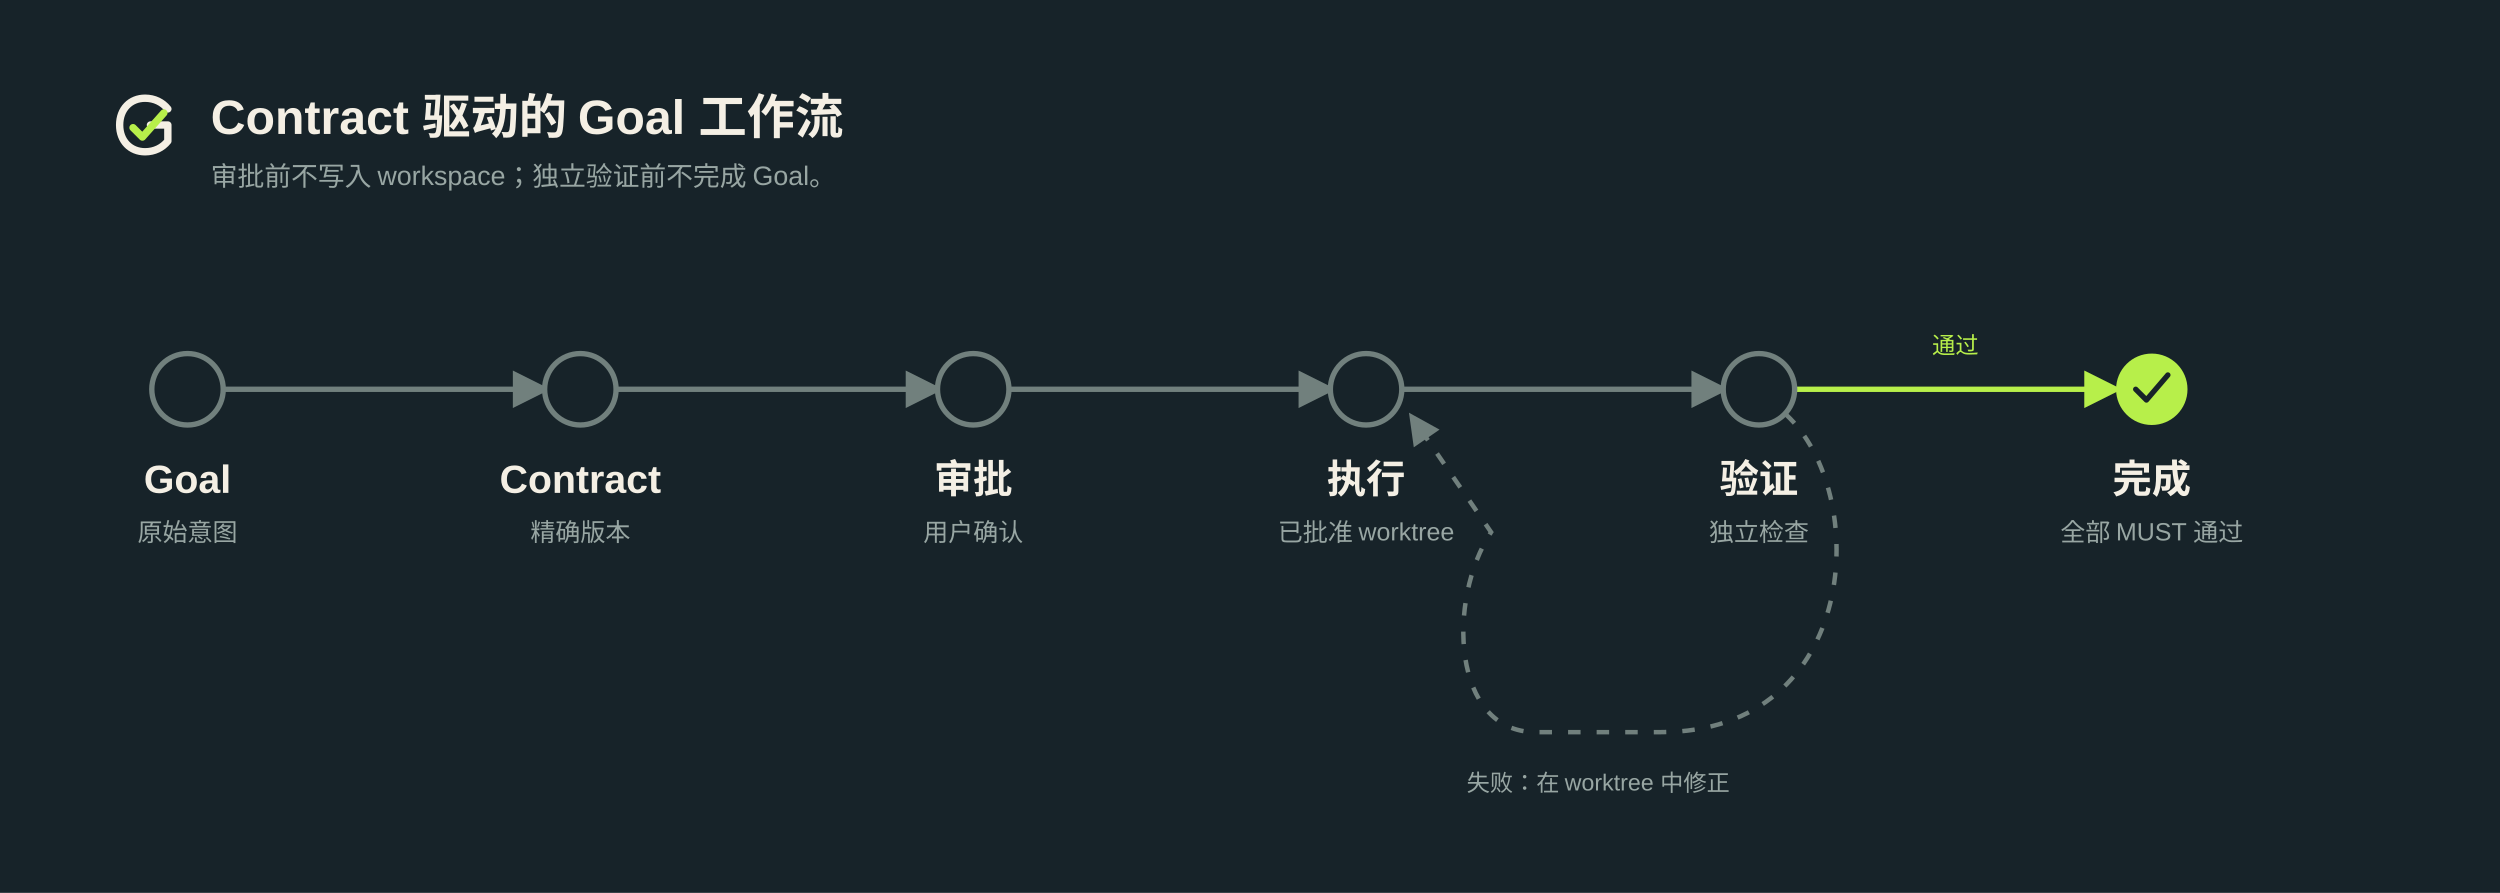
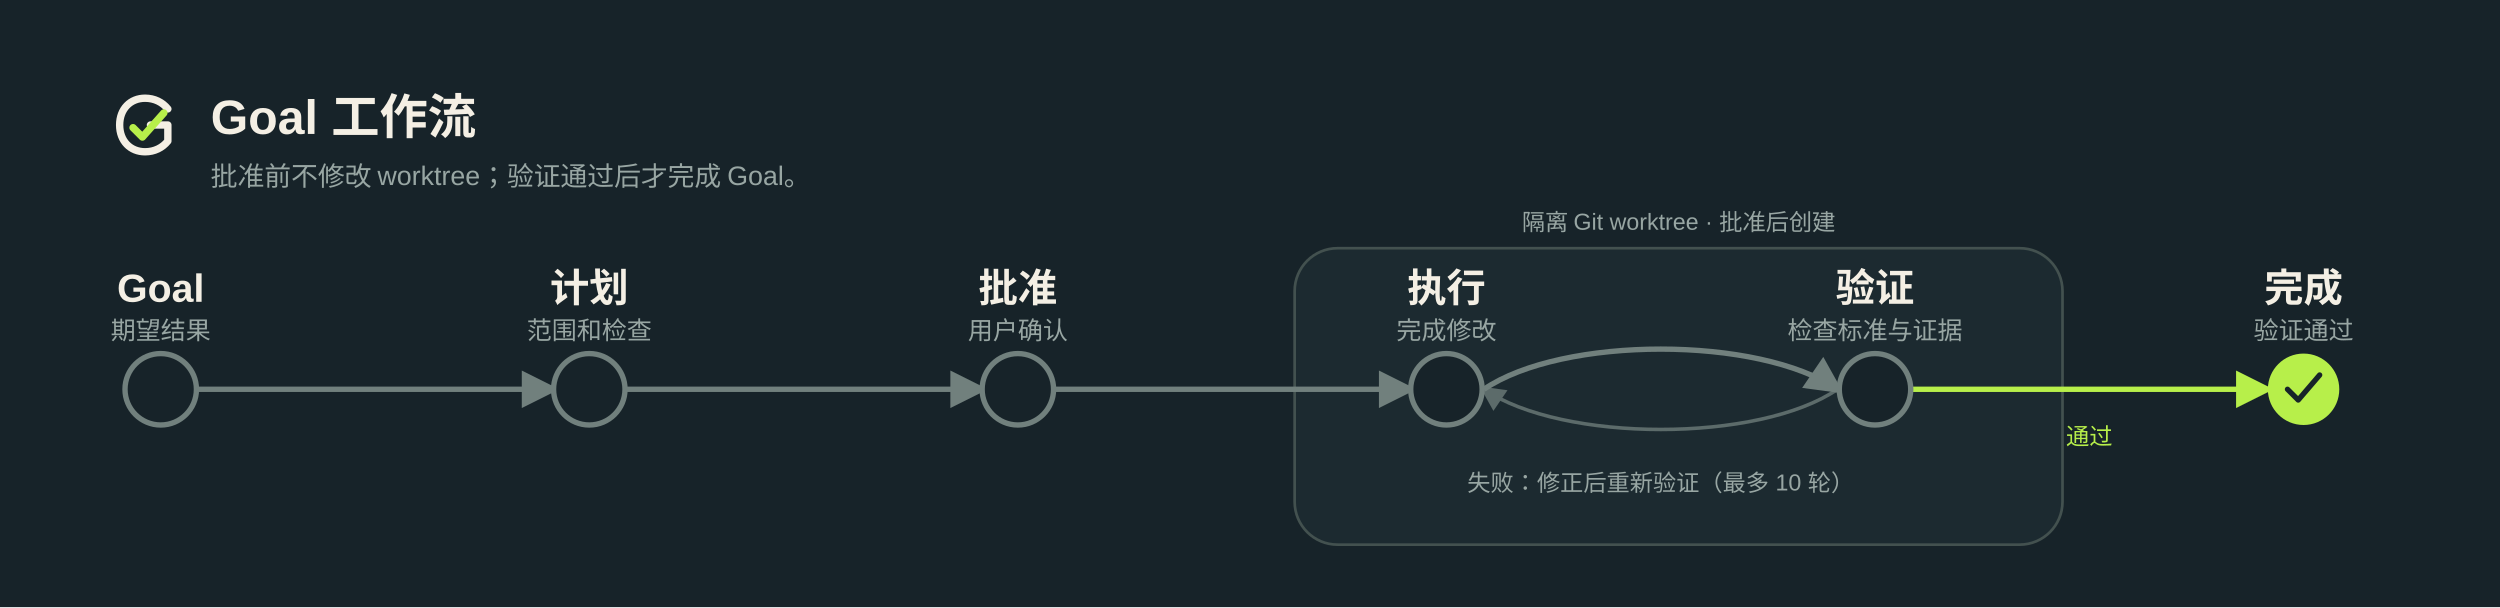
- <svg xmlns="http://www.w3.org/2000/svg" width="1400" height="500" viewBox="0 0 1400 500" role="img" aria-labelledby="title desc">
+ <svg xmlns="http://www.w3.org/2000/svg" width="1400" height="340" viewBox="0 0 1400 340" role="img" aria-labelledby="title desc">
  <defs>
    <marker id="arrow" viewBox="0 0 10 10" refX="8" refY="5" markerWidth="7" markerHeight="7" orient="auto">
      <path d="M0 0 10 5 0 10Z" fill="#71807D" />
    </marker>
    <marker id="arrow-pass" viewBox="0 0 10 10" refX="8" refY="5" markerWidth="7" markerHeight="7" orient="auto">
      <path d="M0 0 10 5 0 10Z" fill="#B7EF4A" />
    </marker>
  </defs>
-   <rect width="1400" height="500" fill="#172329" />
-   <g transform="translate(58 46) scale(.75)">
-     <path d="M48 20c-4-5-10-8-17-8-11 0-19 8-19 20s8 20 19 20c7 0 13-3 17-8V32H35" fill="none" stroke="#F4EFE4" stroke-width="5.5" stroke-linecap="round" stroke-linejoin="round" />
-     <path d="M22 34l7 7 16-18" fill="none" stroke="#B7EF4A" stroke-width="5.5" stroke-linecap="round" stroke-linejoin="round" />
+   <rect width="1400" height="340" fill="#172329" />
+   <g id="header">
+     <g transform="translate(58 46) scale(.75)">
+       <path d="M48 20c-4-5-10-8-17-8-11 0-19 8-19 20s8 20 19 20c7 0 13-3 17-8V32H35" fill="none" stroke="#F4EFE4" stroke-width="5.5" stroke-linecap="round" stroke-linejoin="round" />
+       <path d="M22 34l7 7 16-18" fill="none" stroke="#B7EF4A" stroke-width="5.5" stroke-linecap="round" stroke-linejoin="round" />
+     </g>
+     <text x="118" y="75" fill="#F4EFE4" font-family="Microsoft YaHei,Noto Sans SC,Arial,sans-serif" font-size="27" font-weight="700">Goal 工作流</text>
+     <text x="118" y="104" fill="#98A6A3" font-family="Microsoft YaHei,Noto Sans SC,Arial,sans-serif" font-size="15">批准前不修改 worktree；验证通过后才完成 Goal。</text>
  </g>
-   <text x="118" y="75" fill="#F4EFE4" font-family="Microsoft YaHei,Noto Sans SC,Arial,sans-serif" font-size="27" font-weight="700">Contract 驱动的 Goal 工作流</text>
-   <text x="118" y="104" fill="#98A6A3" font-family="Microsoft YaHei,Noto Sans SC,Arial,sans-serif" font-size="15">审批前不写入 workspace；独立验证前不完成 Goal。</text>
-   <g fill="none" stroke="#71807D" stroke-width="3" marker-end="url(#arrow)">
-     <path d="M126 218H304" />
-     <path d="M346 218H524" />
-     <path d="M566 218H744" />
-     <path d="M786 218H964" />
+   <g id="worktree-context">
+     <rect x="725" y="139" width="430" height="166" rx="24" fill="#1C2A30" stroke="#43514F" stroke-width="1.5" />
+     <text x="940" y="129" fill="#98A6A3" font-family="Microsoft YaHei,Noto Sans SC,Arial,sans-serif" font-size="13" text-anchor="middle">隔离 Git worktree · 批准后创建</text>
  </g>
-   <path d="M1006 218H1184" fill="none" stroke="#B7EF4A" stroke-width="3" marker-end="url(#arrow-pass)" />
-   <path d="M1000 232C1048 276 1042 410 930 410H860C813 410 810 336 835 298L791 234" fill="none" stroke="#71807D" stroke-width="2.5" stroke-dasharray="7 9" marker-end="url(#arrow)" />
-   <g font-family="Microsoft YaHei,Noto Sans SC,Arial,sans-serif" text-anchor="middle">
+   <g id="main-flow" fill="none" stroke="#71807D" stroke-width="3" marker-end="url(#arrow)">
+     <path d="M111 218H309" />
+     <path d="M351 218H549" />
+     <path d="M591 218H789" />
+     <path d="M831 218 C875 188 985 188 1029 218" />
+   </g>
+   <path id="pass-flow" d="M1071 218H1269" fill="none" stroke="#B7EF4A" stroke-width="3" marker-end="url(#arrow-pass)" />
+   <path id="feedback-loop" d="M1029 218 C985 248 875 248 831 218" fill="none" stroke="#71807D" stroke-width="2" stroke-linecap="round" stroke-linejoin="round" opacity=".75" marker-end="url(#arrow)" />
+   <g id="workflow-nodes">
+     <circle cx="90" cy="218" r="20" fill="#172329" stroke="#71807D" stroke-width="3" />
+     <circle cx="330" cy="218" r="20" fill="#172329" stroke="#71807D" stroke-width="3" />
+     <circle cx="570" cy="218" r="20" fill="#172329" stroke="#71807D" stroke-width="3" />
+     <circle cx="810" cy="218" r="20" fill="#172329" stroke="#71807D" stroke-width="3" />
+     <circle cx="1050" cy="218" r="20" fill="#172329" stroke="#71807D" stroke-width="3" />
+     <circle cx="1290" cy="218" r="20" fill="#B7EF4A" />
+     <path d="M1281 218l6 6 12-14" fill="none" stroke="#172329" stroke-width="3" stroke-linecap="round" stroke-linejoin="round" />
+   </g>
+   <g id="workflow-labels" font-family="Microsoft YaHei,Noto Sans SC,Arial,sans-serif" text-anchor="middle">
    <g>
-       <circle cx="105" cy="218" r="20" fill="#172329" stroke="#71807D" stroke-width="3" />
-       <text x="105" y="276" fill="#F4EFE4" font-size="22" font-weight="700">Goal</text>
-       <text x="105" y="303" fill="#98A6A3" font-size="14">原始意图</text>
+       <text x="90" y="169" fill="#F4EFE4" font-size="22" font-weight="700">Goal</text>
+       <text x="90" y="190" fill="#98A6A3" font-size="14">期望结果</text>
    </g>
    <g>
-       <circle cx="325" cy="218" r="20" fill="#172329" stroke="#71807D" stroke-width="3" />
-       <text x="325" y="276" fill="#F4EFE4" font-size="22" font-weight="700">Contract</text>
-       <text x="325" y="303" fill="#98A6A3" font-size="14">精确版本</text>
+       <text x="330" y="169" fill="#F4EFE4" font-size="22" font-weight="700">计划</text>
+       <text x="330" y="190" fill="#98A6A3" font-size="14">范围和检查</text>
    </g>
    <g>
-       <circle cx="545" cy="218" r="20" fill="#172329" stroke="#71807D" stroke-width="3" />
-       <text x="545" y="276" fill="#F4EFE4" font-size="22" font-weight="700">审批</text>
-       <text x="545" y="303" fill="#98A6A3" font-size="14">用户确认</text>
+       <text x="570" y="169" fill="#F4EFE4" font-size="22" font-weight="700">批准</text>
+       <text x="570" y="190" fill="#98A6A3" font-size="14">用户确认</text>
    </g>
    <g>
-       <circle cx="765" cy="218" r="20" fill="#172329" stroke="#71807D" stroke-width="3" />
-       <text x="765" y="276" fill="#F4EFE4" font-size="22" font-weight="700">执行</text>
-       <text x="765" y="303" fill="#98A6A3" font-size="14">已批准 worktree</text>
+       <text x="810" y="169" fill="#F4EFE4" font-size="22" font-weight="700">执行</text>
+       <text x="810" y="190" fill="#98A6A3" font-size="14">完成修改</text>
    </g>
    <g>
-       <circle cx="985" cy="218" r="20" fill="#172329" stroke="#71807D" stroke-width="3" />
-       <text x="985" y="276" fill="#F4EFE4" font-size="22" font-weight="700">验证</text>
-       <text x="985" y="303" fill="#98A6A3" font-size="14">独立检查</text>
+       <text x="1050" y="169" fill="#F4EFE4" font-size="22" font-weight="700">验证</text>
+       <text x="1050" y="190" fill="#98A6A3" font-size="14">检查标准与证据</text>
    </g>
    <g>
-       <circle cx="1205" cy="218" r="20" fill="#B7EF4A" />
-       <path d="M1196 218l6 6 12-14" fill="none" stroke="#172329" stroke-width="3" stroke-linecap="round" stroke-linejoin="round" />
-       <text x="1205" y="276" fill="#F4EFE4" font-size="22" font-weight="700">完成</text>
-       <text x="1205" y="303" fill="#98A6A3" font-size="14">全部 MUST 通过</text>
+       <text x="1290" y="169" fill="#F4EFE4" font-size="22" font-weight="700">完成</text>
+       <text x="1290" y="190" fill="#98A6A3" font-size="14">验证通过</text>
    </g>
-     <text x="1095" y="198" fill="#B7EF4A" font-family="Microsoft YaHei,Noto Sans SC,Arial,sans-serif" font-size="13">通过</text>
-     <text x="895" y="443" fill="#98A6A3" font-family="Microsoft YaHei,Noto Sans SC,Arial,sans-serif" font-size="13">失败：在 worktree 中修正</text>
+     <text x="1170" y="249" fill="#B7EF4A" font-size="13">通过</text>
+     <text x="930" y="275" fill="#98A6A3" font-size="13">失败：修正后重新验证（最多 10 轮）</text>
  </g>
</svg>
